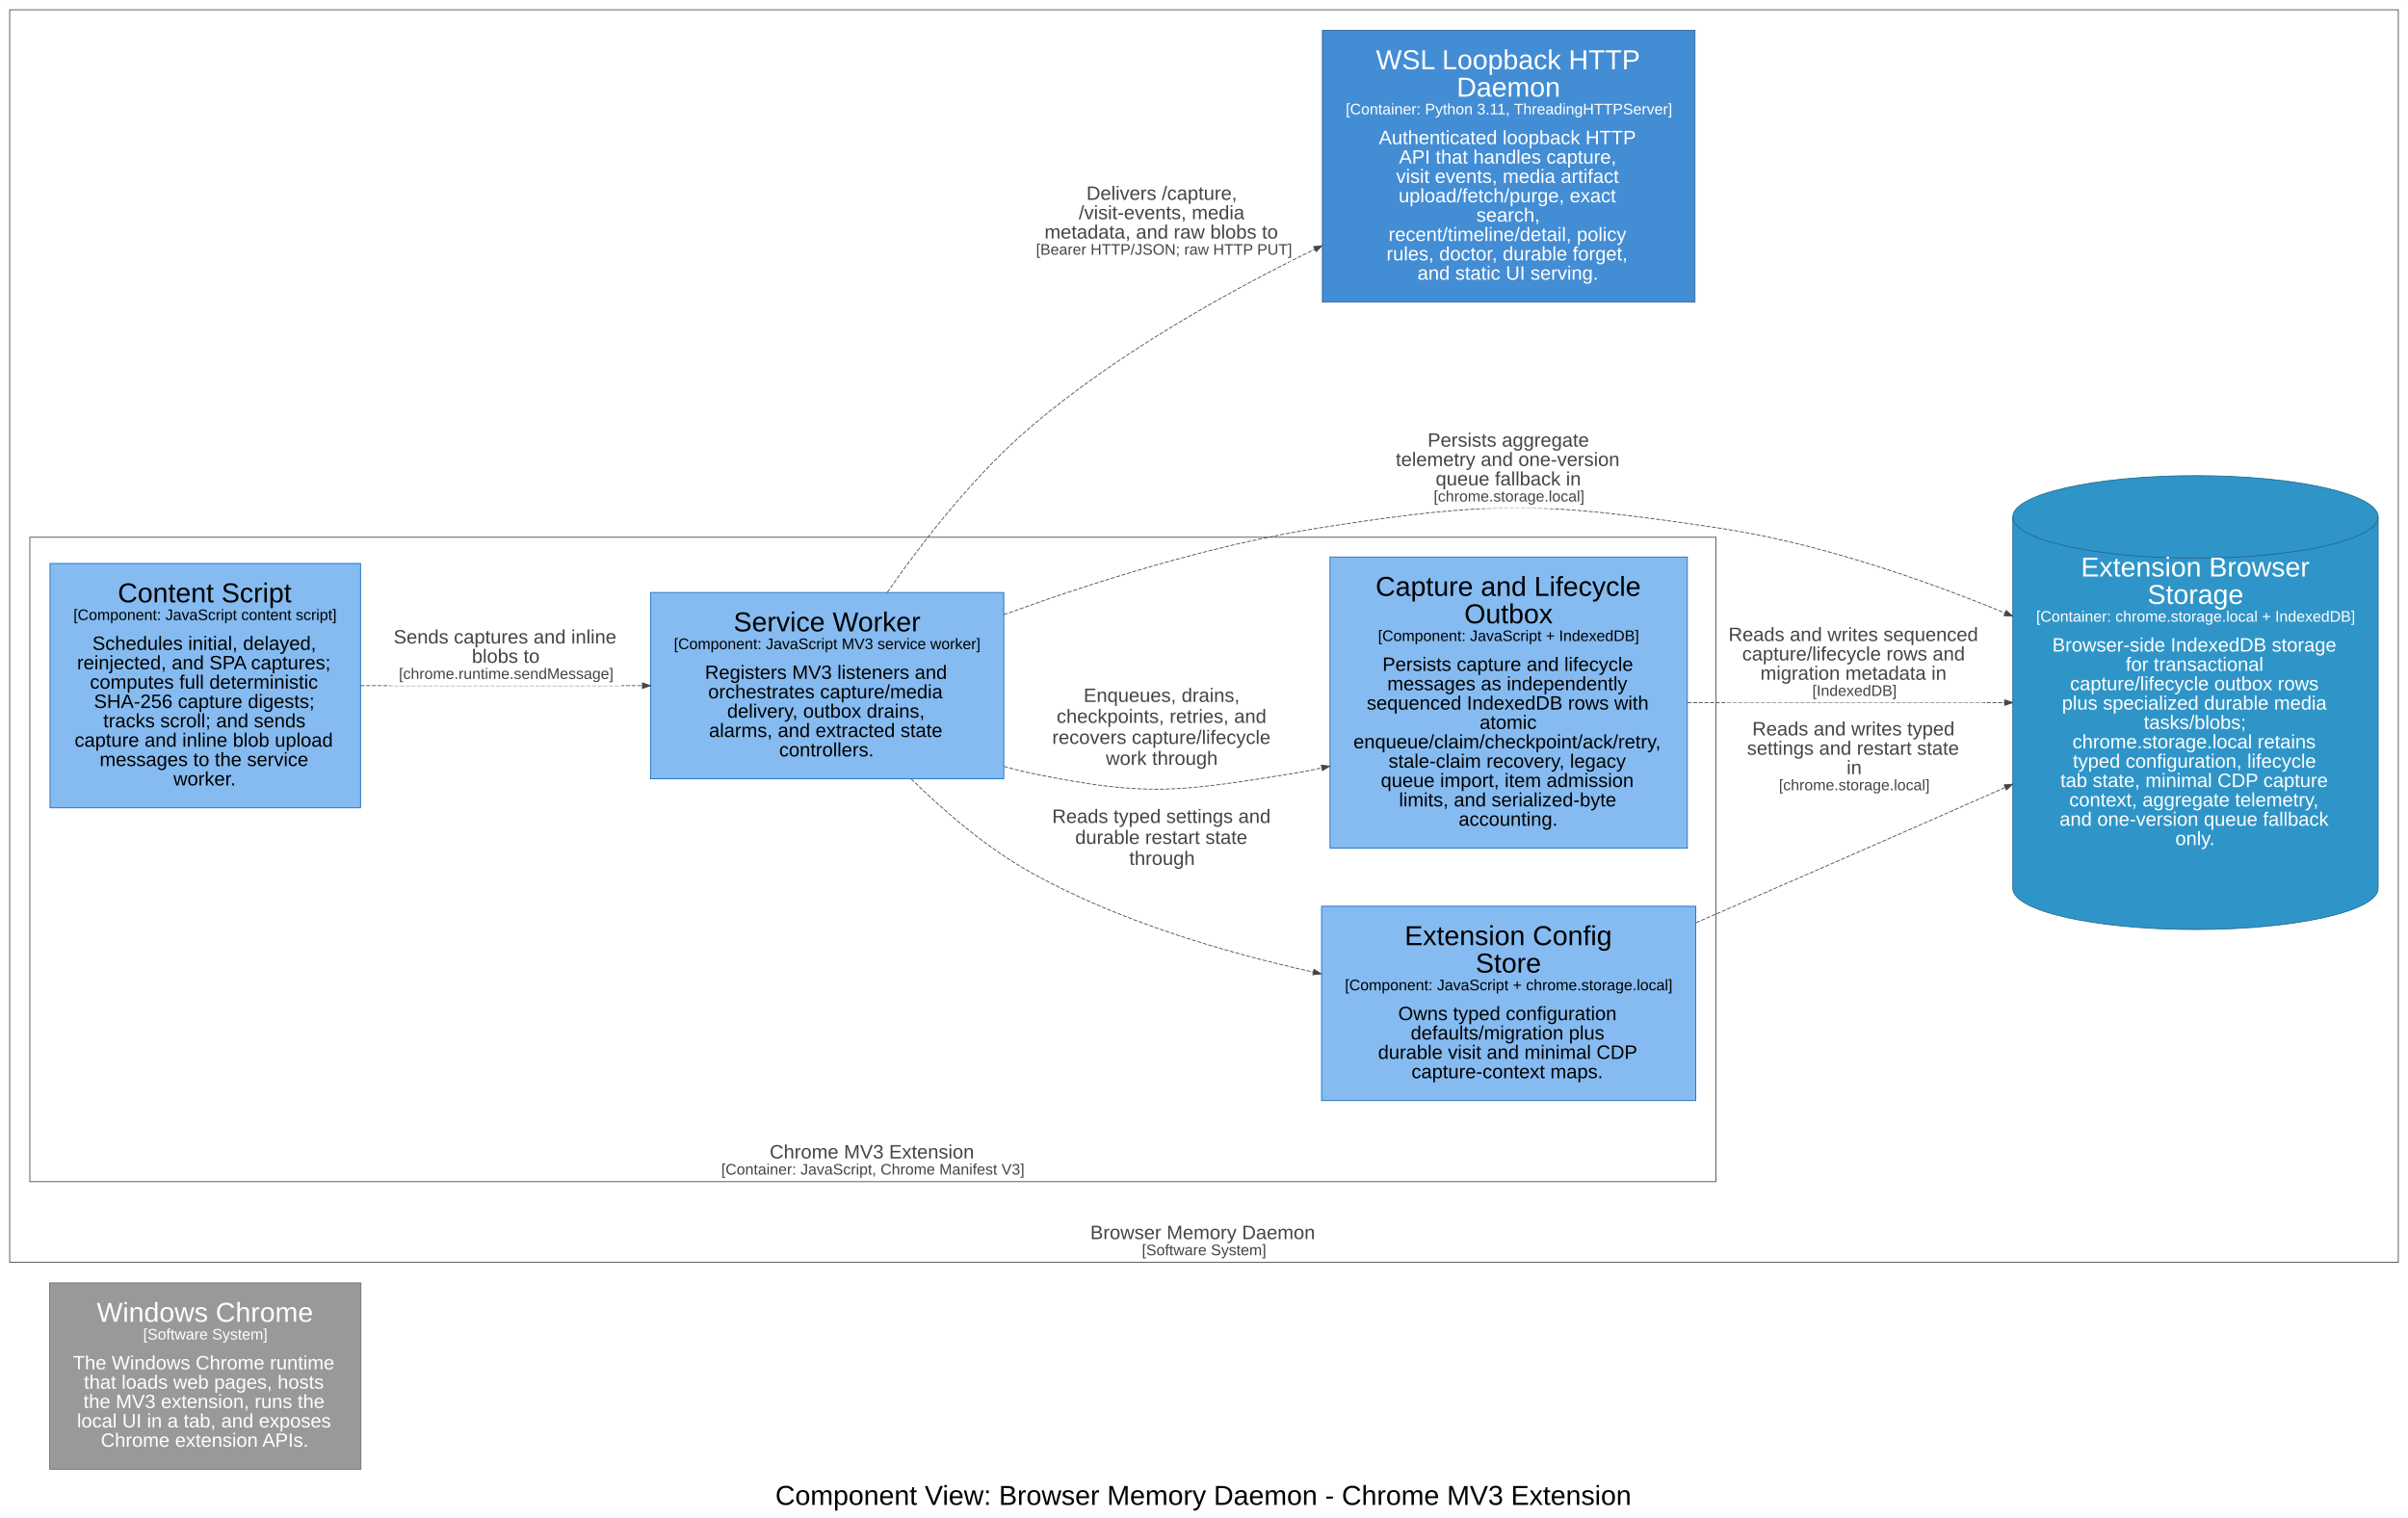
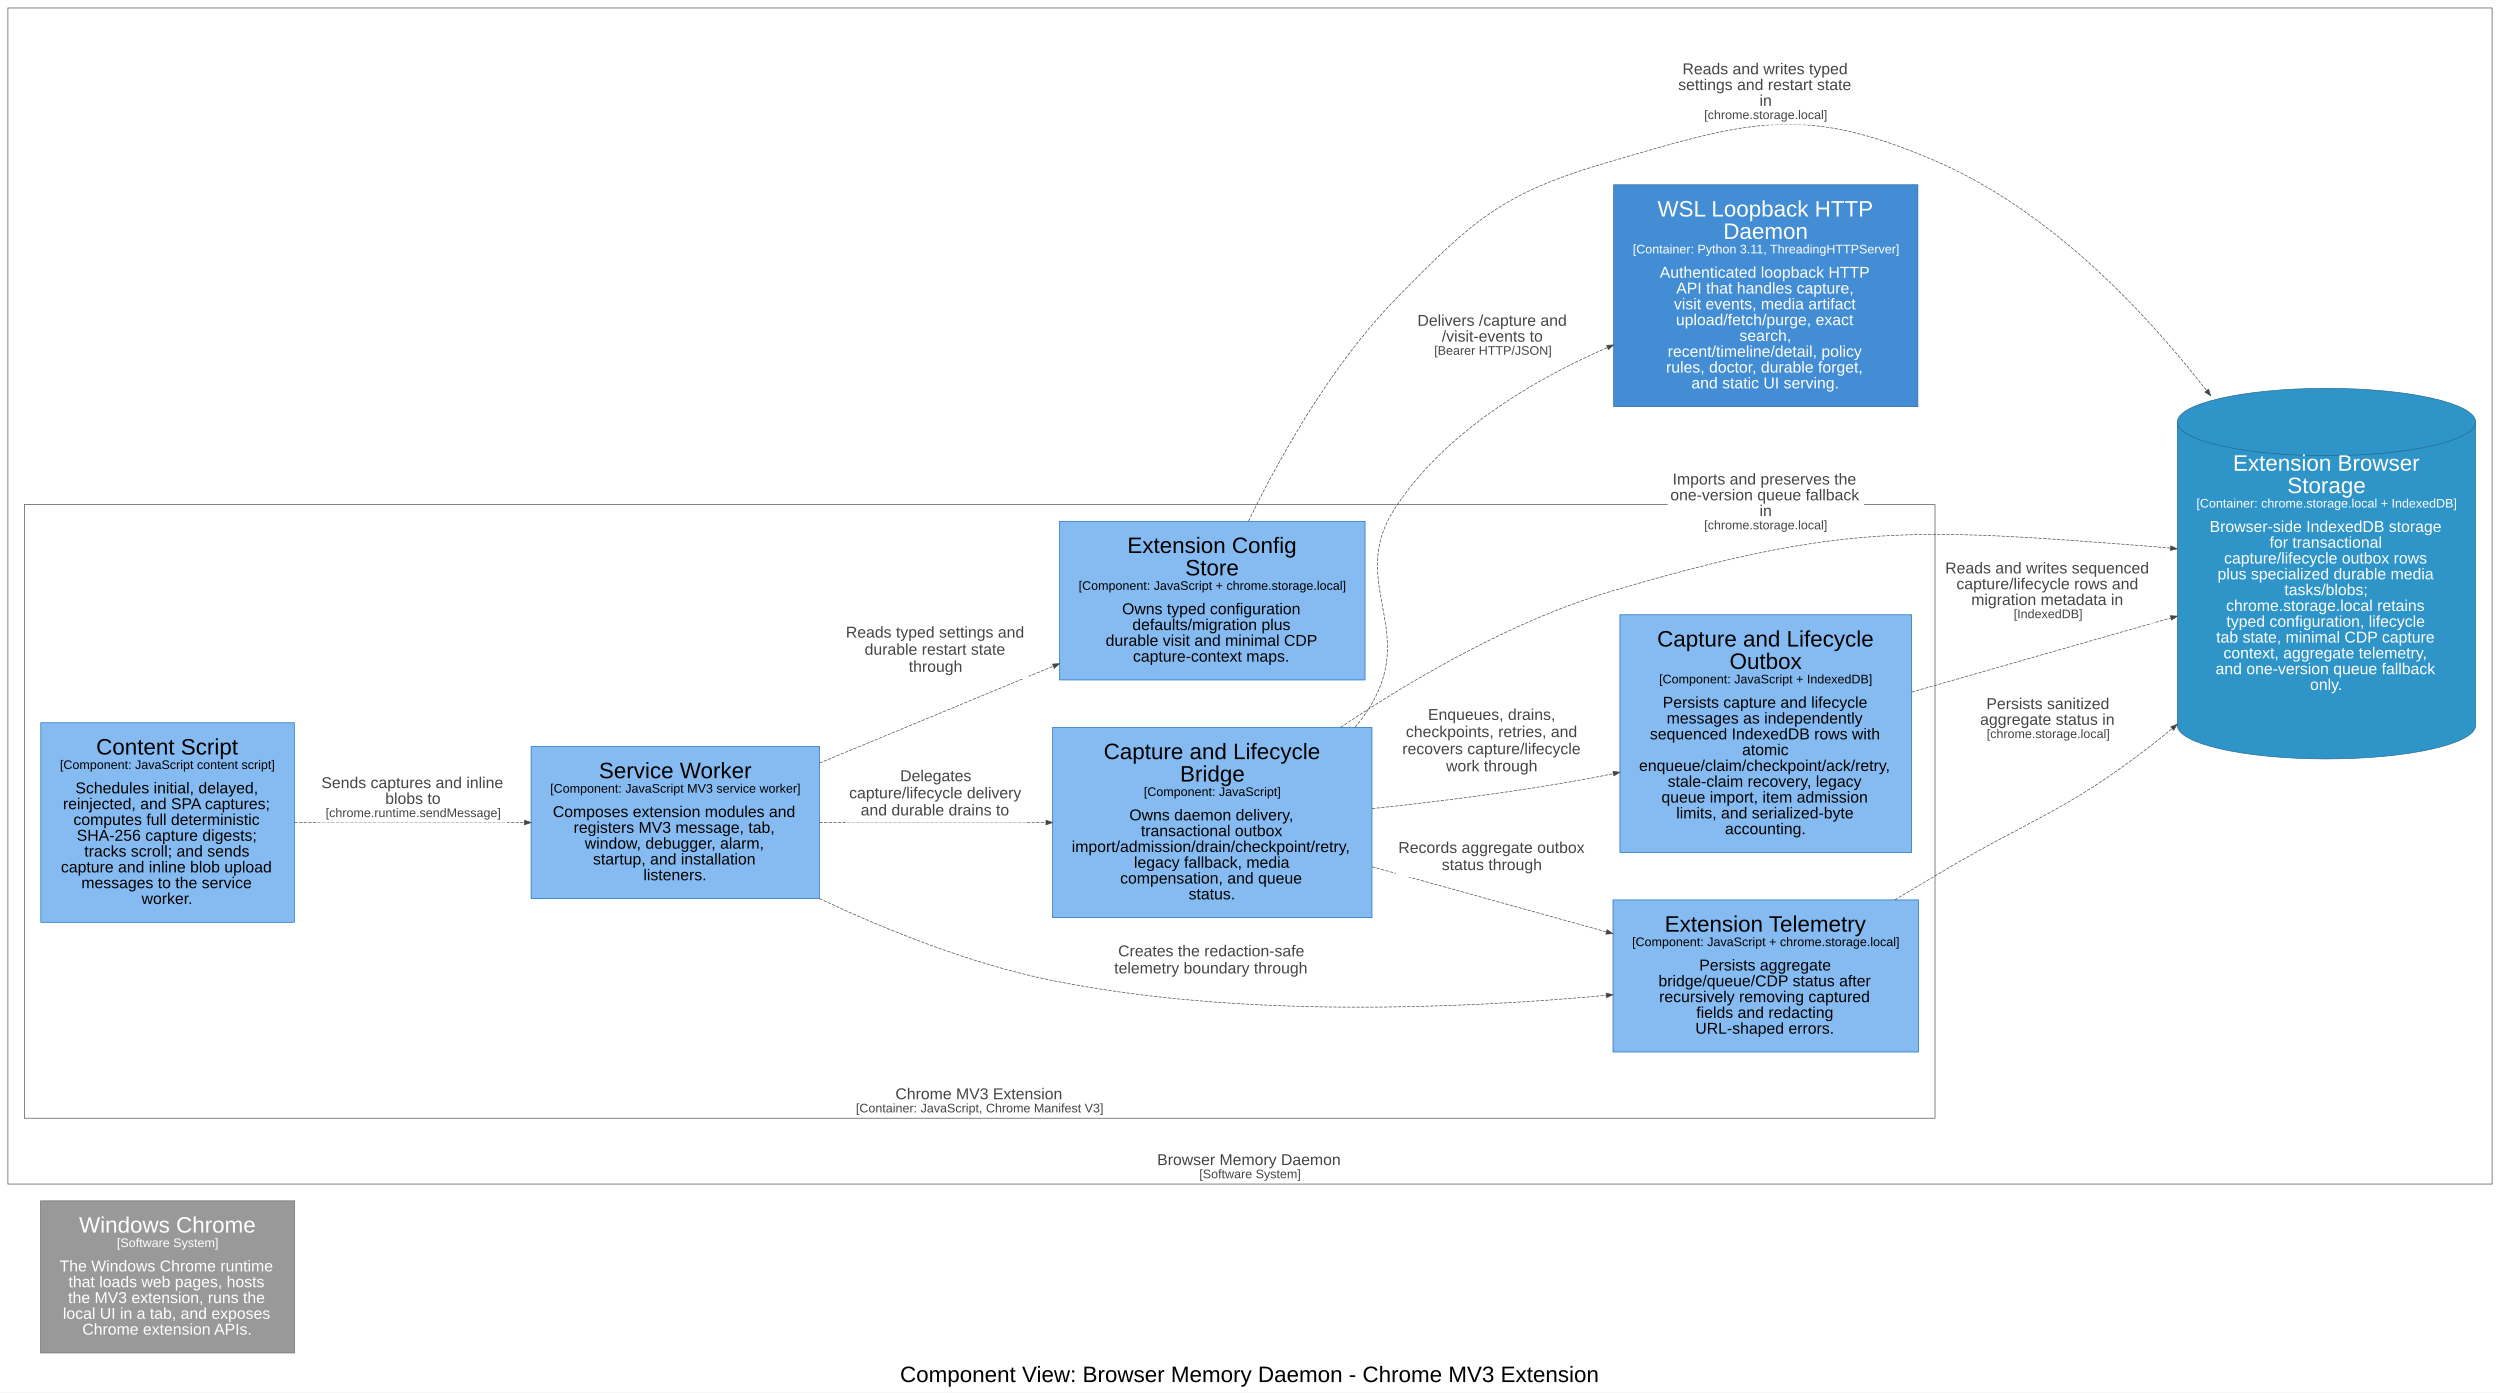
- <svg xmlns="http://www.w3.org/2000/svg" width="2986pt" height="1882pt" viewBox="0.00 0.00 2985.50 1881.50">
-   <g id="graph0" class="graph" transform="scale(1 1) rotate(0) translate(4 1877.5)">
-     <polygon fill="white" stroke="transparent" points="-4,4 -4,-1877.5 2981.5,-1877.5 2981.5,4 -4,4" />
-     <text text-anchor="start" x="957.25" y="-11.8" font-family="Arial" font-size="34.00">Component View: Browser Memory Daemon - Chrome MV3 Extension</text>
+ <svg xmlns="http://www.w3.org/2000/svg" width="3797pt" height="2115pt" viewBox="0.00 0.00 3796.50 2114.50">
+   <g id="graph0" class="graph" transform="scale(1 1) rotate(0) translate(4 2110.5)">
+     <polygon fill="white" stroke="transparent" points="-4,4 -4,-2110.5 3792.5,-2110.5 3792.5,4 -4,4" />
+     <text text-anchor="start" x="1362.75" y="-11.8" font-family="Arial" font-size="34.00">Component View: Browser Memory Daemon - Chrome MV3 Extension</text>
    <g id="clust1" class="cluster">
-       <polygon fill="none" stroke="#444444" points="8,-312.5 8,-1865.5 2969.5,-1865.5 2969.5,-312.5 8,-312.5" />
-       <text text-anchor="start" x="1347.75" y="-341.3" font-family="Arial" font-size="24.00" fill="#444444">Browser Memory Daemon</text>
-       <text text-anchor="start" x="1411.75" y="-321.3" font-family="Arial" font-size="19.00" fill="#444444">[Software System]</text>
+       <polygon fill="none" stroke="#444444" points="8,-312.5 8,-2098.5 3780.5,-2098.5 3780.5,-312.5 8,-312.5" />
+       <text text-anchor="start" x="1753.25" y="-341.3" font-family="Arial" font-size="24.00" fill="#444444">Browser Memory Daemon</text>
+       <text text-anchor="start" x="1817.25" y="-321.3" font-family="Arial" font-size="19.00" fill="#444444">[Software System]</text>
    </g>
    <g id="clust2" class="cluster">
-       <polygon fill="none" stroke="#444444" points="33,-412.5 33,-1211.5 2123.5,-1211.5 2123.5,-412.5 33,-412.5" />
-       <text text-anchor="start" x="950.25" y="-441.3" font-family="Arial" font-size="24.00" fill="#444444">Chrome MV3 Extension</text>
-       <text text-anchor="start" x="890.25" y="-421.3" font-family="Arial" font-size="19.00" fill="#444444">[Container: JavaScript, Chrome Manifest V3]</text>
+       <polygon fill="none" stroke="#444444" points="33,-412.5 33,-1344.5 2934.5,-1344.5 2934.5,-412.5 33,-412.5" />
+       <text text-anchor="start" x="1355.75" y="-441.3" font-family="Arial" font-size="24.00" fill="#444444">Chrome MV3 Extension</text>
+       <text text-anchor="start" x="1295.75" y="-421.3" font-family="Arial" font-size="19.00" fill="#444444">[Container: JavaScript, Chrome Manifest V3]</text>
    </g>
    <g id="2" class="node">
      <polygon fill="#999999" stroke="#6b6b6b" points="443.5,-287 57.5,-287 57.5,-56 443.5,-56 443.5,-287" />
      <text text-anchor="start" x="116" y="-238.8" font-family="Arial" font-size="34.00" fill="#ffffff">Windows Chrome</text>
      <text text-anchor="start" x="173.5" y="-216.8" font-family="Arial" font-size="19.00" fill="#ffffff">[Software System]</text>
      <text text-anchor="start" x="86.5" y="-179.8" font-family="Arial" font-size="24.00" fill="#ffffff">The Windows Chrome runtime</text>
      <text text-anchor="start" x="100" y="-155.8" font-family="Arial" font-size="24.00" fill="#ffffff">that loads web pages, hosts</text>
      <text text-anchor="start" x="99.5" y="-131.8" font-family="Arial" font-size="24.00" fill="#ffffff">the MV3 extension, runs the</text>
      <text text-anchor="start" x="91.5" y="-107.8" font-family="Arial" font-size="24.00" fill="#ffffff">local UI in a tab, and exposes</text>
      <text text-anchor="start" x="121" y="-83.8" font-family="Arial" font-size="24.00" fill="#ffffff">Chrome extension APIs.</text>
    </g>
    <g id="10" class="node">
-       <polygon fill="#85bbf0" stroke="#1168bd" points="2098.5,-754 1634.5,-754 1634.5,-513 2098.5,-513 2098.5,-754" />
-       <text text-anchor="start" x="1737.5" y="-705.8" font-family="Arial" font-size="34.00" fill="#000000">Extension Config</text>
-       <text text-anchor="start" x="1825.5" y="-671.8" font-family="Arial" font-size="34.00" fill="#000000">Store</text>
-       <text text-anchor="start" x="1663.5" y="-649.8" font-family="Arial" font-size="19.00" fill="#000000">[Component: JavaScript + chrome.storage.local]</text>
-       <text text-anchor="start" x="1729.5" y="-612.8" font-family="Arial" font-size="24.00" fill="#000000">Owns typed configuration</text>
-       <text text-anchor="start" x="1745" y="-588.8" font-family="Arial" font-size="24.00" fill="#000000">defaults/migration plus</text>
-       <text text-anchor="start" x="1704.5" y="-564.8" font-family="Arial" font-size="24.00" fill="#000000">durable visit and minimal CDP</text>
-       <text text-anchor="start" x="1746" y="-540.8" font-family="Arial" font-size="24.00" fill="#000000">capture-context maps.</text>
-     </g>
-     <g id="18" class="node">
-       <path fill="#2f95c8" stroke="#20688c" d="M2944.5,-1236.72C2944.5,-1264.94 2842.98,-1287.88 2718,-1287.88 2593.02,-1287.88 2491.5,-1264.94 2491.5,-1236.72 2491.5,-1236.72 2491.5,-776.28 2491.5,-776.28 2491.5,-748.06 2593.02,-725.12 2718,-725.12 2842.98,-725.12 2944.5,-748.06 2944.5,-776.28 2944.5,-776.28 2944.5,-1236.72 2944.5,-1236.72" />
-       <path fill="none" stroke="#20688c" d="M2944.5,-1236.72C2944.5,-1208.49 2842.98,-1185.56 2718,-1185.56 2593.02,-1185.56 2491.5,-1208.49 2491.5,-1236.72" />
-       <text text-anchor="start" x="2576" y="-1162.8" font-family="Arial" font-size="34.00" fill="#ffffff">Extension Browser</text>
-       <text text-anchor="start" x="2658.5" y="-1128.8" font-family="Arial" font-size="34.00" fill="#ffffff">Storage</text>
-       <text text-anchor="start" x="2520.5" y="-1106.8" font-family="Arial" font-size="19.00" fill="#ffffff">[Container: chrome.storage.local + IndexedDB]</text>
-       <text text-anchor="start" x="2540.5" y="-1069.8" font-family="Arial" font-size="24.00" fill="#ffffff">Browser-side IndexedDB storage</text>
-       <text text-anchor="start" x="2631.5" y="-1045.8" font-family="Arial" font-size="24.00" fill="#ffffff">for transactional</text>
-       <text text-anchor="start" x="2562.5" y="-1021.8" font-family="Arial" font-size="24.00" fill="#ffffff">capture/lifecycle outbox rows</text>
-       <text text-anchor="start" x="2552.5" y="-997.8" font-family="Arial" font-size="24.00" fill="#ffffff">plus specialized durable media</text>
-       <text text-anchor="start" x="2654" y="-973.8" font-family="Arial" font-size="24.00" fill="#ffffff">tasks/blobs;</text>
-       <text text-anchor="start" x="2565.5" y="-949.8" font-family="Arial" font-size="24.00" fill="#ffffff">chrome.storage.local retains</text>
-       <text text-anchor="start" x="2566" y="-925.8" font-family="Arial" font-size="24.00" fill="#ffffff">typed configuration, lifecycle</text>
-       <text text-anchor="start" x="2550.5" y="-901.8" font-family="Arial" font-size="24.00" fill="#ffffff">tab state, minimal CDP capture</text>
-       <text text-anchor="start" x="2561.5" y="-877.8" font-family="Arial" font-size="24.00" fill="#ffffff">context, aggregate telemetry,</text>
-       <text text-anchor="start" x="2549.5" y="-853.8" font-family="Arial" font-size="24.00" fill="#ffffff">and one-version queue fallback</text>
-       <text text-anchor="start" x="2693" y="-829.8" font-family="Arial" font-size="24.00" fill="#ffffff">only.</text>
+       <polygon fill="#85bbf0" stroke="#1168bd" points="2069,-1319 1605,-1319 1605,-1078 2069,-1078 2069,-1319" />
+       <text text-anchor="start" x="1708" y="-1270.8" font-family="Arial" font-size="34.00" fill="#000000">Extension Config</text>
+       <text text-anchor="start" x="1796" y="-1236.8" font-family="Arial" font-size="34.00" fill="#000000">Store</text>
+       <text text-anchor="start" x="1634" y="-1214.8" font-family="Arial" font-size="19.00" fill="#000000">[Component: JavaScript + chrome.storage.local]</text>
+       <text text-anchor="start" x="1700" y="-1177.8" font-family="Arial" font-size="24.00" fill="#000000">Owns typed configuration</text>
+       <text text-anchor="start" x="1715.5" y="-1153.8" font-family="Arial" font-size="24.00" fill="#000000">defaults/migration plus</text>
+       <text text-anchor="start" x="1675" y="-1129.8" font-family="Arial" font-size="24.00" fill="#000000">durable visit and minimal CDP</text>
+       <text text-anchor="start" x="1716.5" y="-1105.8" font-family="Arial" font-size="24.00" fill="#000000">capture-context maps.</text>
+     </g>
+     <g id="21" class="node">
+       <path fill="#2f95c8" stroke="#20688c" d="M3755.5,-1469.72C3755.5,-1497.94 3653.98,-1520.88 3529,-1520.88 3404.02,-1520.88 3302.5,-1497.94 3302.5,-1469.72 3302.5,-1469.72 3302.5,-1009.28 3302.5,-1009.28 3302.5,-981.06 3404.02,-958.12 3529,-958.12 3653.98,-958.12 3755.5,-981.06 3755.5,-1009.28 3755.5,-1009.28 3755.5,-1469.72 3755.5,-1469.72" />
+       <path fill="none" stroke="#20688c" d="M3755.5,-1469.72C3755.5,-1441.49 3653.98,-1418.56 3529,-1418.56 3404.02,-1418.56 3302.5,-1441.49 3302.5,-1469.72" />
+       <text text-anchor="start" x="3387" y="-1395.8" font-family="Arial" font-size="34.00" fill="#ffffff">Extension Browser</text>
+       <text text-anchor="start" x="3469.5" y="-1361.8" font-family="Arial" font-size="34.00" fill="#ffffff">Storage</text>
+       <text text-anchor="start" x="3331.5" y="-1339.8" font-family="Arial" font-size="19.00" fill="#ffffff">[Container: chrome.storage.local + IndexedDB]</text>
+       <text text-anchor="start" x="3351.5" y="-1302.8" font-family="Arial" font-size="24.00" fill="#ffffff">Browser-side IndexedDB storage</text>
+       <text text-anchor="start" x="3442.5" y="-1278.8" font-family="Arial" font-size="24.00" fill="#ffffff">for transactional</text>
+       <text text-anchor="start" x="3373.5" y="-1254.8" font-family="Arial" font-size="24.00" fill="#ffffff">capture/lifecycle outbox rows</text>
+       <text text-anchor="start" x="3363.5" y="-1230.8" font-family="Arial" font-size="24.00" fill="#ffffff">plus specialized durable media</text>
+       <text text-anchor="start" x="3465" y="-1206.8" font-family="Arial" font-size="24.00" fill="#ffffff">tasks/blobs;</text>
+       <text text-anchor="start" x="3376.5" y="-1182.8" font-family="Arial" font-size="24.00" fill="#ffffff">chrome.storage.local retains</text>
+       <text text-anchor="start" x="3377" y="-1158.8" font-family="Arial" font-size="24.00" fill="#ffffff">typed configuration, lifecycle</text>
+       <text text-anchor="start" x="3361.5" y="-1134.8" font-family="Arial" font-size="24.00" fill="#ffffff">tab state, minimal CDP capture</text>
+       <text text-anchor="start" x="3372.5" y="-1110.8" font-family="Arial" font-size="24.00" fill="#ffffff">context, aggregate telemetry,</text>
+       <text text-anchor="start" x="3360.5" y="-1086.8" font-family="Arial" font-size="24.00" fill="#ffffff">and one-version queue fallback</text>
+       <text text-anchor="start" x="3504" y="-1062.8" font-family="Arial" font-size="24.00" fill="#ffffff">only.</text>
+     </g>
+     <g id="87" class="edge">
+       <path fill="none" stroke="#444444" stroke-dasharray="5,2" d="M1891.9,-1319.26C1940.25,-1418.1 2018.47,-1557.31 2115.5,-1656.5 2237.07,-1780.77 2278.59,-1817.89 2445.5,-1866.5 2654.17,-1927.26 2734.87,-1952.42 2934.5,-1866.5 3101.55,-1794.6 3243.57,-1650.01 3346.77,-1517.78" />
+       <polygon fill="#444444" stroke="#444444" points="3349.83,-1519.54 3353.2,-1509.49 3344.3,-1515.25 3349.83,-1519.54" />
+       <polygon fill="white" stroke="transparent" points="2540.5,-1921.5 2540.5,-2020.5 2814.5,-2020.5 2814.5,-1921.5 2540.5,-1921.5" />
+       <text text-anchor="start" x="2551" y="-1997.8" font-family="Arial" font-size="24.00" fill="#444444">Reads and writes typed</text>
+       <text text-anchor="start" x="2544.5" y="-1973.8" font-family="Arial" font-size="24.00" fill="#444444">settings and restart state</text>
+       <text text-anchor="start" x="2668" y="-1949.8" font-family="Arial" font-size="24.00" fill="#444444">in</text>
+       <text text-anchor="start" x="2584" y="-1929.8" font-family="Arial" font-size="19.00" fill="#444444">[chrome.storage.local]</text>
+     </g>
+     <g id="13" class="node">
+       <polygon fill="#85bbf0" stroke="#1168bd" points="2079.5,-1006 1594.5,-1006 1594.5,-717 2079.5,-717 2079.5,-1006" />
+       <text text-anchor="start" x="1672" y="-957.8" font-family="Arial" font-size="34.00" fill="#000000">Capture and Lifecycle</text>
+       <text text-anchor="start" x="1788" y="-923.8" font-family="Arial" font-size="34.00" fill="#000000">Bridge</text>
+       <text text-anchor="start" x="1733" y="-901.8" font-family="Arial" font-size="19.00" fill="#000000">[Component: JavaScript]</text>
+       <text text-anchor="start" x="1711" y="-864.8" font-family="Arial" font-size="24.00" fill="#000000">Owns daemon delivery,</text>
+       <text text-anchor="start" x="1728.5" y="-840.8" font-family="Arial" font-size="24.00" fill="#000000">transactional outbox</text>
+       <text text-anchor="start" x="1623.5" y="-816.8" font-family="Arial" font-size="24.00" fill="#000000">import/admission/drain/checkpoint/retry,</text>
+       <text text-anchor="start" x="1718" y="-792.8" font-family="Arial" font-size="24.00" fill="#000000">legacy fallback, media</text>
+       <text text-anchor="start" x="1697" y="-768.8" font-family="Arial" font-size="24.00" fill="#000000">compensation, and queue</text>
+       <text text-anchor="start" x="1801" y="-744.8" font-family="Arial" font-size="24.00" fill="#000000">status.</text>
+     </g>
+     <g id="15" class="node">
+       <polygon fill="#85bbf0" stroke="#1168bd" points="2909.5,-744 2445.5,-744 2445.5,-513 2909.5,-513 2909.5,-744" />
+       <text text-anchor="start" x="2524" y="-695.8" font-family="Arial" font-size="34.00" fill="#000000">Extension Telemetry</text>
+       <text text-anchor="start" x="2474.5" y="-673.8" font-family="Arial" font-size="19.00" fill="#000000">[Component: JavaScript + chrome.storage.local]</text>
+       <text text-anchor="start" x="2576.5" y="-636.8" font-family="Arial" font-size="24.00" fill="#000000">Persists aggregate</text>
+       <text text-anchor="start" x="2514.5" y="-612.8" font-family="Arial" font-size="24.00" fill="#000000">bridge/queue/CDP status after</text>
+       <text text-anchor="start" x="2515.5" y="-588.8" font-family="Arial" font-size="24.00" fill="#000000">recursively removing captured</text>
+       <text text-anchor="start" x="2572" y="-564.8" font-family="Arial" font-size="24.00" fill="#000000">fields and redacting</text>
+       <text text-anchor="start" x="2570.5" y="-540.8" font-family="Arial" font-size="24.00" fill="#000000">URL-shaped errors.</text>
+     </g>
+     <g id="97" class="edge">
+       <path fill="none" stroke="#444444" stroke-dasharray="5,2" d="M2079.69,-794.34C2191.45,-763.29 2323.85,-726.49 2435.53,-695.46" />
+       <polygon fill="#444444" stroke="#444444" points="2436.54,-698.81 2445.24,-692.76 2434.67,-692.07 2436.54,-698.81" />
+       <polygon fill="white" stroke="transparent" points="2115.5,-778.5 2115.5,-838.5 2409.5,-838.5 2409.5,-778.5 2115.5,-778.5" />
+       <text text-anchor="start" x="2119.5" y="-815.3" font-family="Arial" font-size="24.00" fill="#444444">Records aggregate outbox</text>
+       <text text-anchor="start" x="2185.5" y="-789.3" font-family="Arial" font-size="24.00" fill="#444444">status through</text>
+     </g>
+     <g id="16" class="node">
+       <polygon fill="#85bbf0" stroke="#1168bd" points="2899,-1177 2456,-1177 2456,-816 2899,-816 2899,-1177" />
+       <text text-anchor="start" x="2512.5" y="-1128.8" font-family="Arial" font-size="34.00" fill="#000000">Capture and Lifecycle</text>
+       <text text-anchor="start" x="2622.5" y="-1094.8" font-family="Arial" font-size="34.00" fill="#000000">Outbox</text>
+       <text text-anchor="start" x="2515.5" y="-1072.8" font-family="Arial" font-size="19.00" fill="#000000">[Component: JavaScript + IndexedDB]</text>
+       <text text-anchor="start" x="2521" y="-1035.8" font-family="Arial" font-size="24.00" fill="#000000">Persists capture and lifecycle</text>
+       <text text-anchor="start" x="2527" y="-1011.8" font-family="Arial" font-size="24.00" fill="#000000">messages as independently</text>
+       <text text-anchor="start" x="2501.5" y="-987.8" font-family="Arial" font-size="24.00" fill="#000000">sequenced IndexedDB rows with</text>
+       <text text-anchor="start" x="2641.5" y="-963.8" font-family="Arial" font-size="24.00" fill="#000000">atomic</text>
+       <text text-anchor="start" x="2485" y="-939.8" font-family="Arial" font-size="24.00" fill="#000000">enqueue/claim/checkpoint/ack/retry,</text>
+       <text text-anchor="start" x="2528.5" y="-915.8" font-family="Arial" font-size="24.00" fill="#000000">stale-claim recovery, legacy</text>
+       <text text-anchor="start" x="2519" y="-891.8" font-family="Arial" font-size="24.00" fill="#000000">queue import, item admission</text>
+       <text text-anchor="start" x="2541.5" y="-867.8" font-family="Arial" font-size="24.00" fill="#000000">limits, and serialized-byte</text>
+       <text text-anchor="start" x="2615.5" y="-843.8" font-family="Arial" font-size="24.00" fill="#000000">accounting.</text>
+     </g>
+     <g id="93" class="edge">
+       <path fill="none" stroke="#444444" stroke-dasharray="5,2" d="M2079.59,-882.65C2181.83,-893.45 2301.94,-908.59 2409.5,-928.5 2421.47,-930.72 2433.7,-933.16 2446.01,-935.77" />
+       <polygon fill="#444444" stroke="#444444" points="2445.39,-939.22 2455.91,-937.9 2446.87,-932.38 2445.39,-939.22" />
+       <polygon fill="white" stroke="transparent" points="2121.5,-928.5 2121.5,-1040.5 2403.5,-1040.5 2403.5,-928.5 2121.5,-928.5" />
+       <text text-anchor="start" x="2164.5" y="-1017.3" font-family="Arial" font-size="24.00" fill="#444444">Enqueues, drains,</text>
+       <text text-anchor="start" x="2131" y="-991.3" font-family="Arial" font-size="24.00" fill="#444444">checkpoints, retries, and</text>
+       <text text-anchor="start" x="2125.5" y="-965.3" font-family="Arial" font-size="24.00" fill="#444444">recovers capture/lifecycle</text>
+       <text text-anchor="start" x="2192" y="-939.3" font-family="Arial" font-size="24.00" fill="#444444">work through</text>
+     </g>
+     <g id="94" class="edge">
+       <path fill="none" stroke="#444444" stroke-dasharray="5,2" d="M2031.84,-1006.05C2146.02,-1082.66 2296.84,-1169.76 2445.5,-1213.5 2796.71,-1316.84 2901.5,-1308.94 3266.5,-1280.5 3274.9,-1279.85 3283.43,-1279.07 3292.04,-1278.21" />
+       <polygon fill="#444444" stroke="#444444" points="3292.6,-1281.67 3302.18,-1277.15 3291.87,-1274.71 3292.6,-1281.67" />
+       <polygon fill="white" stroke="transparent" points="2528.5,-1298.5 2528.5,-1397.5 2826.5,-1397.5 2826.5,-1298.5 2528.5,-1298.5" />
+       <text text-anchor="start" x="2536" y="-1374.8" font-family="Arial" font-size="24.00" fill="#444444">Imports and preserves the</text>
+       <text text-anchor="start" x="2532.5" y="-1350.8" font-family="Arial" font-size="24.00" fill="#444444">one-version queue fallback</text>
+       <text text-anchor="start" x="2668" y="-1326.8" font-family="Arial" font-size="24.00" fill="#444444">in</text>
+       <text text-anchor="start" x="2584" y="-1306.8" font-family="Arial" font-size="19.00" fill="#444444">[chrome.storage.local]</text>
+     </g>
+     <g id="22" class="node">
+       <polygon fill="#438dd5" stroke="#2e6295" points="2908.5,-1830 2446.5,-1830 2446.5,-1493 2908.5,-1493 2908.5,-1830" />
+       <text text-anchor="start" x="2513" y="-1781.8" font-family="Arial" font-size="34.00" fill="#ffffff">WSL Loopback HTTP</text>
+       <text text-anchor="start" x="2613" y="-1747.8" font-family="Arial" font-size="34.00" fill="#ffffff">Daemon</text>
+       <text text-anchor="start" x="2475.5" y="-1725.8" font-family="Arial" font-size="19.00" fill="#ffffff">[Container: Python 3.11, ThreadingHTTPServer]</text>
+       <text text-anchor="start" x="2516.5" y="-1688.8" font-family="Arial" font-size="24.00" fill="#ffffff">Authenticated loopback HTTP</text>
+       <text text-anchor="start" x="2541.5" y="-1664.8" font-family="Arial" font-size="24.00" fill="#ffffff">API that handles capture,</text>
+       <text text-anchor="start" x="2538" y="-1640.8" font-family="Arial" font-size="24.00" fill="#ffffff">visit events, media artifact</text>
+       <text text-anchor="start" x="2541" y="-1616.8" font-family="Arial" font-size="24.00" fill="#ffffff">upload/fetch/purge, exact</text>
+       <text text-anchor="start" x="2637.5" y="-1592.8" font-family="Arial" font-size="24.00" fill="#ffffff">search,</text>
+       <text text-anchor="start" x="2528.5" y="-1568.8" font-family="Arial" font-size="24.00" fill="#ffffff">recent/timeline/detail, policy</text>
+       <text text-anchor="start" x="2526" y="-1544.8" font-family="Arial" font-size="24.00" fill="#ffffff">rules, doctor, durable forget,</text>
+       <text text-anchor="start" x="2564.5" y="-1520.8" font-family="Arial" font-size="24.00" fill="#ffffff">and static UI serving.</text>
+     </g>
+     <g id="96" class="edge">
+       <path fill="none" stroke="#444444" stroke-dasharray="5,2" d="M2054,-1006.25C2063.54,-1017.71 2072.16,-1029.8 2079.5,-1042.5 2146.24,-1158.01 2041.76,-1229.32 2115.5,-1340.5 2190.84,-1454.08 2320.97,-1532.14 2436.95,-1582.82" />
+       <polygon fill="#444444" stroke="#444444" points="2435.77,-1586.13 2446.34,-1586.88 2438.54,-1579.7 2435.77,-1586.13" />
+       <polygon fill="white" stroke="transparent" points="2144,-1563.5 2144,-1638.5 2381,-1638.5 2381,-1563.5 2144,-1563.5" />
+       <text text-anchor="start" x="2148.5" y="-1615.8" font-family="Arial" font-size="24.00" fill="#444444">Delivers /capture and</text>
+       <text text-anchor="start" x="2185.5" y="-1591.8" font-family="Arial" font-size="24.00" fill="#444444">/visit-events to</text>
+       <text text-anchor="start" x="2174" y="-1571.8" font-family="Arial" font-size="19.00" fill="#444444">[Bearer HTTP/JSON]</text>
+     </g>
+     <g id="104" class="edge">
+       <path fill="none" stroke="#444444" stroke-dasharray="5,2" d="M2873.59,-744.1C2894.17,-756.36 2914.77,-768.67 2934.5,-780.5 3082.44,-869.2 3130.4,-875.53 3266.5,-981.5 3275.84,-988.77 3285.19,-996.34 3294.52,-1004.13" />
+       <polygon fill="#444444" stroke="#444444" points="3292.44,-1006.96 3302.35,-1010.73 3296.95,-1001.61 3292.44,-1006.96" />
+       <polygon fill="white" stroke="transparent" points="2998.5,-981.5 2998.5,-1056.5 3213.5,-1056.5 3213.5,-981.5 2998.5,-981.5" />
+       <text text-anchor="start" x="3012.5" y="-1033.8" font-family="Arial" font-size="24.00" fill="#444444">Persists sanitized</text>
+       <text text-anchor="start" x="3003" y="-1009.8" font-family="Arial" font-size="24.00" fill="#444444">aggregate status in</text>
+       <text text-anchor="start" x="3013" y="-989.8" font-family="Arial" font-size="19.00" fill="#444444">[chrome.storage.local]</text>
+     </g>
+     <g id="98" class="edge">
+       <path fill="none" stroke="#444444" stroke-dasharray="5,2" d="M2899.2,-1059.63C3019.94,-1094.17 3169.53,-1136.96 3292.51,-1172.14" />
+       <polygon fill="#444444" stroke="#444444" points="3291.87,-1175.59 3302.44,-1174.98 3293.79,-1168.86 3291.87,-1175.59" />
+       <polygon fill="white" stroke="transparent" points="2945.5,-1163.5 2945.5,-1262.5 3266.5,-1262.5 3266.5,-1163.5 2945.5,-1163.5" />
+       <text text-anchor="start" x="2950" y="-1239.8" font-family="Arial" font-size="24.00" fill="#444444">Reads and writes sequenced</text>
+       <text text-anchor="start" x="2967" y="-1215.8" font-family="Arial" font-size="24.00" fill="#444444">capture/lifecycle rows and</text>
+       <text text-anchor="start" x="2989.5" y="-1191.8" font-family="Arial" font-size="24.00" fill="#444444">migration metadata in</text>
+       <text text-anchor="start" x="3054" y="-1171.8" font-family="Arial" font-size="19.00" fill="#444444">[IndexedDB]</text>
+     </g>
+     <g id="8" class="node">
+       <polygon fill="#85bbf0" stroke="#1168bd" points="443,-1013 58,-1013 58,-710 443,-710 443,-1013" />
+       <text text-anchor="start" x="142" y="-964.8" font-family="Arial" font-size="34.00" fill="#000000">Content Script</text>
+       <text text-anchor="start" x="87" y="-942.8" font-family="Arial" font-size="19.00" fill="#000000">[Component: JavaScript content script]</text>
+       <text text-anchor="start" x="110.5" y="-905.8" font-family="Arial" font-size="24.00" fill="#000000">Schedules initial, delayed,</text>
+       <text text-anchor="start" x="91.5" y="-881.8" font-family="Arial" font-size="24.00" fill="#000000">reinjected, and SPA captures;</text>
+       <text text-anchor="start" x="107.5" y="-857.8" font-family="Arial" font-size="24.00" fill="#000000">computes full deterministic</text>
+       <text text-anchor="start" x="112.5" y="-833.8" font-family="Arial" font-size="24.00" fill="#000000">SHA-256 capture digests;</text>
+       <text text-anchor="start" x="124" y="-809.8" font-family="Arial" font-size="24.00" fill="#000000">tracks scroll; and sends</text>
+       <text text-anchor="start" x="88.5" y="-785.8" font-family="Arial" font-size="24.00" fill="#000000">capture and inline blob upload</text>
+       <text text-anchor="start" x="119.5" y="-761.8" font-family="Arial" font-size="24.00" fill="#000000">messages to the service</text>
+       <text text-anchor="start" x="211" y="-737.8" font-family="Arial" font-size="24.00" fill="#000000">worker.</text>
+     </g>
+     <g id="9" class="node">
+       <polygon fill="#85bbf0" stroke="#1168bd" points="1240.5,-977 802.5,-977 802.5,-746 1240.5,-746 1240.5,-977" />
+       <text text-anchor="start" x="905.5" y="-928.8" font-family="Arial" font-size="34.00" fill="#000000">Service Worker</text>
+       <text text-anchor="start" x="831.5" y="-906.8" font-family="Arial" font-size="19.00" fill="#000000">[Component: JavaScript MV3 service worker]</text>
+       <text text-anchor="start" x="835.5" y="-869.8" font-family="Arial" font-size="24.00" fill="#000000">Composes extension modules and</text>
+       <text text-anchor="start" x="867" y="-845.8" font-family="Arial" font-size="24.00" fill="#000000">registers MV3 message, tab,</text>
+       <text text-anchor="start" x="884" y="-821.8" font-family="Arial" font-size="24.00" fill="#000000">window, debugger, alarm,</text>
+       <text text-anchor="start" x="896.5" y="-797.8" font-family="Arial" font-size="24.00" fill="#000000">startup, and installation</text>
+       <text text-anchor="start" x="973" y="-773.8" font-family="Arial" font-size="24.00" fill="#000000">listeners.</text>
+     </g>
+     <g id="83" class="edge">
+       <path fill="none" stroke="#444444" stroke-dasharray="5,2" d="M443.07,-861.5C548.97,-861.5 681.23,-861.5 792.44,-861.5" />
+       <polygon fill="#444444" stroke="#444444" points="792.45,-865 802.45,-861.5 792.45,-858 792.45,-865" />
+       <polygon fill="white" stroke="transparent" points="479.5,-861.5 479.5,-936.5 766.5,-936.5 766.5,-861.5 479.5,-861.5" />
+       <text text-anchor="start" x="484" y="-913.8" font-family="Arial" font-size="24.00" fill="#444444">Sends captures and inline</text>
+       <text text-anchor="start" x="581" y="-889.8" font-family="Arial" font-size="24.00" fill="#444444">blobs to</text>
+       <text text-anchor="start" x="490.5" y="-869.8" font-family="Arial" font-size="19.00" fill="#444444">[chrome.runtime.sendMessage]</text>
    </g>
    <g id="84" class="edge">
-       <path fill="none" stroke="#444444" stroke-dasharray="5,2" d="M2098.83,-733.57C2207.24,-780.64 2338.11,-837.69 2455.5,-889.5 2464.2,-893.34 2473.05,-897.26 2481.99,-901.22" />
-       <polygon fill="#444444" stroke="#444444" points="2480.78,-904.51 2491.34,-905.36 2483.62,-898.11 2480.78,-904.51" />
-       <polygon fill="white" stroke="transparent" points="2158,-889.5 2158,-988.5 2432,-988.5 2432,-889.5 2158,-889.5" />
-       <text text-anchor="start" x="2168.5" y="-965.8" font-family="Arial" font-size="24.00" fill="#444444">Reads and writes typed</text>
-       <text text-anchor="start" x="2162" y="-941.8" font-family="Arial" font-size="24.00" fill="#444444">settings and restart state</text>
-       <text text-anchor="start" x="2285.5" y="-917.8" font-family="Arial" font-size="24.00" fill="#444444">in</text>
-       <text text-anchor="start" x="2201.5" y="-897.8" font-family="Arial" font-size="19.00" fill="#444444">[chrome.storage.local]</text>
-     </g>
-     <g id="13" class="node">
-       <polygon fill="#85bbf0" stroke="#1168bd" points="2088,-1187 1645,-1187 1645,-826 2088,-826 2088,-1187" />
-       <text text-anchor="start" x="1701.5" y="-1138.8" font-family="Arial" font-size="34.00" fill="#000000">Capture and Lifecycle</text>
-       <text text-anchor="start" x="1811.5" y="-1104.8" font-family="Arial" font-size="34.00" fill="#000000">Outbox</text>
-       <text text-anchor="start" x="1704.5" y="-1082.8" font-family="Arial" font-size="19.00" fill="#000000">[Component: JavaScript + IndexedDB]</text>
-       <text text-anchor="start" x="1710" y="-1045.8" font-family="Arial" font-size="24.00" fill="#000000">Persists capture and lifecycle</text>
-       <text text-anchor="start" x="1716" y="-1021.8" font-family="Arial" font-size="24.00" fill="#000000">messages as independently</text>
-       <text text-anchor="start" x="1690.5" y="-997.8" font-family="Arial" font-size="24.00" fill="#000000">sequenced IndexedDB rows with</text>
-       <text text-anchor="start" x="1830.5" y="-973.8" font-family="Arial" font-size="24.00" fill="#000000">atomic</text>
-       <text text-anchor="start" x="1674" y="-949.8" font-family="Arial" font-size="24.00" fill="#000000">enqueue/claim/checkpoint/ack/retry,</text>
-       <text text-anchor="start" x="1717.5" y="-925.8" font-family="Arial" font-size="24.00" fill="#000000">stale-claim recovery, legacy</text>
-       <text text-anchor="start" x="1708" y="-901.8" font-family="Arial" font-size="24.00" fill="#000000">queue import, item admission</text>
-       <text text-anchor="start" x="1730.5" y="-877.8" font-family="Arial" font-size="24.00" fill="#000000">limits, and serialized-byte</text>
-       <text text-anchor="start" x="1804.5" y="-853.8" font-family="Arial" font-size="24.00" fill="#000000">accounting.</text>
-     </g>
-     <g id="88" class="edge">
-       <path fill="none" stroke="#444444" stroke-dasharray="5,2" d="M2088.2,-1006.5C2208.82,-1006.5 2358.23,-1006.5 2481.14,-1006.5" />
-       <polygon fill="#444444" stroke="#444444" points="2481.44,-1010 2491.44,-1006.5 2481.44,-1003 2481.44,-1010" />
-       <polygon fill="white" stroke="transparent" points="2134.5,-1006.5 2134.5,-1105.5 2455.5,-1105.5 2455.5,-1006.5 2134.5,-1006.5" />
-       <text text-anchor="start" x="2139" y="-1082.8" font-family="Arial" font-size="24.00" fill="#444444">Reads and writes sequenced</text>
-       <text text-anchor="start" x="2156" y="-1058.8" font-family="Arial" font-size="24.00" fill="#444444">capture/lifecycle rows and</text>
-       <text text-anchor="start" x="2178.5" y="-1034.8" font-family="Arial" font-size="24.00" fill="#444444">migration metadata in</text>
-       <text text-anchor="start" x="2243" y="-1014.8" font-family="Arial" font-size="19.00" fill="#444444">[IndexedDB]</text>
-     </g>
-     <g id="8" class="node">
-       <polygon fill="#85bbf0" stroke="#1168bd" points="443,-1179 58,-1179 58,-876 443,-876 443,-1179" />
-       <text text-anchor="start" x="142" y="-1130.8" font-family="Arial" font-size="34.00" fill="#000000">Content Script</text>
-       <text text-anchor="start" x="87" y="-1108.8" font-family="Arial" font-size="19.00" fill="#000000">[Component: JavaScript content script]</text>
-       <text text-anchor="start" x="110.5" y="-1071.8" font-family="Arial" font-size="24.00" fill="#000000">Schedules initial, delayed,</text>
-       <text text-anchor="start" x="91.5" y="-1047.8" font-family="Arial" font-size="24.00" fill="#000000">reinjected, and SPA captures;</text>
-       <text text-anchor="start" x="107.5" y="-1023.8" font-family="Arial" font-size="24.00" fill="#000000">computes full deterministic</text>
-       <text text-anchor="start" x="112.5" y="-999.8" font-family="Arial" font-size="24.00" fill="#000000">SHA-256 capture digests;</text>
-       <text text-anchor="start" x="124" y="-975.8" font-family="Arial" font-size="24.00" fill="#000000">tracks scroll; and sends</text>
-       <text text-anchor="start" x="88.5" y="-951.8" font-family="Arial" font-size="24.00" fill="#000000">capture and inline blob upload</text>
-       <text text-anchor="start" x="119.5" y="-927.8" font-family="Arial" font-size="24.00" fill="#000000">messages to the service</text>
-       <text text-anchor="start" x="211" y="-903.8" font-family="Arial" font-size="24.00" fill="#000000">worker.</text>
-     </g>
-     <g id="9" class="node">
-       <polygon fill="#85bbf0" stroke="#1168bd" points="1240.5,-1143 802.5,-1143 802.5,-912 1240.5,-912 1240.5,-1143" />
-       <text text-anchor="start" x="905.5" y="-1094.8" font-family="Arial" font-size="34.00" fill="#000000">Service Worker</text>
-       <text text-anchor="start" x="831.5" y="-1072.8" font-family="Arial" font-size="19.00" fill="#000000">[Component: JavaScript MV3 service worker]</text>
-       <text text-anchor="start" x="870" y="-1035.8" font-family="Arial" font-size="24.00" fill="#000000">Registers MV3 listeners and</text>
-       <text text-anchor="start" x="874" y="-1011.8" font-family="Arial" font-size="24.00" fill="#000000">orchestrates capture/media</text>
-       <text text-anchor="start" x="897.5" y="-987.8" font-family="Arial" font-size="24.00" fill="#000000">delivery, outbox drains,</text>
-       <text text-anchor="start" x="875" y="-963.8" font-family="Arial" font-size="24.00" fill="#000000">alarms, and extracted state</text>
-       <text text-anchor="start" x="962" y="-939.8" font-family="Arial" font-size="24.00" fill="#000000">controllers.</text>
-     </g>
-     <g id="80" class="edge">
-       <path fill="none" stroke="#444444" stroke-dasharray="5,2" d="M443.07,-1027.5C548.97,-1027.5 681.23,-1027.5 792.44,-1027.5" />
-       <polygon fill="#444444" stroke="#444444" points="792.45,-1031 802.45,-1027.5 792.45,-1024 792.45,-1031" />
-       <polygon fill="white" stroke="transparent" points="479.5,-1027.5 479.5,-1102.5 766.5,-1102.5 766.5,-1027.5 479.5,-1027.5" />
-       <text text-anchor="start" x="484" y="-1079.8" font-family="Arial" font-size="24.00" fill="#444444">Sends captures and inline</text>
-       <text text-anchor="start" x="581" y="-1055.8" font-family="Arial" font-size="24.00" fill="#444444">blobs to</text>
-       <text text-anchor="start" x="490.5" y="-1035.8" font-family="Arial" font-size="19.00" fill="#444444">[chrome.runtime.sendMessage]</text>
-     </g>
-     <g id="81" class="edge">
-       <path fill="none" stroke="#444444" stroke-dasharray="5,2" d="M1125.65,-911.94C1168.63,-869.74 1221.37,-824.95 1276.5,-794.5 1383.47,-735.43 1513.53,-696.91 1624.19,-672.41" />
-       <polygon fill="#444444" stroke="#444444" points="1625.14,-675.79 1634.16,-670.23 1623.64,-668.95 1625.14,-675.79" />
-       <polygon fill="white" stroke="transparent" points="1296.5,-794.5 1296.5,-880.5 1578.5,-880.5 1578.5,-794.5 1296.5,-794.5" />
-       <text text-anchor="start" x="1300.5" y="-857.3" font-family="Arial" font-size="24.00" fill="#444444">Reads typed settings and</text>
-       <text text-anchor="start" x="1329" y="-831.3" font-family="Arial" font-size="24.00" fill="#444444">durable restart state</text>
-       <text text-anchor="start" x="1396" y="-805.3" font-family="Arial" font-size="24.00" fill="#444444">through</text>
-     </g>
-     <g id="87" class="edge">
-       <path fill="none" stroke="#444444" stroke-dasharray="5,2" d="M1240.65,-927.42C1252.63,-923.96 1264.63,-920.94 1276.5,-918.5 1416.68,-889.69 1457.2,-895.81 1598.5,-918.5 1610.48,-920.42 1622.65,-922.8 1634.86,-925.53" />
-       <polygon fill="#444444" stroke="#444444" points="1634.12,-928.95 1644.65,-927.79 1635.7,-922.13 1634.12,-928.95" />
-       <polygon fill="white" stroke="transparent" points="1296.5,-918.5 1296.5,-1030.5 1578.5,-1030.5 1578.5,-918.5 1296.5,-918.5" />
-       <text text-anchor="start" x="1339.5" y="-1007.3" font-family="Arial" font-size="24.00" fill="#444444">Enqueues, drains,</text>
-       <text text-anchor="start" x="1306" y="-981.3" font-family="Arial" font-size="24.00" fill="#444444">checkpoints, retries, and</text>
-       <text text-anchor="start" x="1300.5" y="-955.3" font-family="Arial" font-size="24.00" fill="#444444">recovers capture/lifecycle</text>
-       <text text-anchor="start" x="1367" y="-929.3" font-family="Arial" font-size="24.00" fill="#444444">work through</text>
-     </g>
-     <g id="89" class="edge">
-       <path fill="none" stroke="#444444" stroke-dasharray="5,2" d="M1240.53,-1115.5C1355.62,-1157.27 1500.43,-1202.56 1634.5,-1223.5 1849.23,-1257.05 1908.49,-1255.18 2123.5,-1223.5 2245.71,-1205.49 2375.22,-1161.35 2481.98,-1117.54" />
-       <polygon fill="#444444" stroke="#444444" points="2483.35,-1120.77 2491.25,-1113.72 2480.67,-1114.3 2483.35,-1120.77" />
-       <polygon fill="white" stroke="transparent" points="1722,-1247.5 1722,-1346.5 2011,-1346.5 2011,-1247.5 1722,-1247.5" />
-       <text text-anchor="start" x="1766" y="-1323.8" font-family="Arial" font-size="24.00" fill="#444444">Persists aggregate</text>
-       <text text-anchor="start" x="1726.5" y="-1299.8" font-family="Arial" font-size="24.00" fill="#444444">telemetry and one-version</text>
-       <text text-anchor="start" x="1776" y="-1275.8" font-family="Arial" font-size="24.00" fill="#444444">queue fallback in</text>
-       <text text-anchor="start" x="1773.5" y="-1255.8" font-family="Arial" font-size="19.00" fill="#444444">[chrome.storage.local]</text>
-     </g>
-     <g id="19" class="node">
-       <polygon fill="#438dd5" stroke="#2e6295" points="2097.5,-1840 1635.5,-1840 1635.5,-1503 2097.5,-1503 2097.5,-1840" />
-       <text text-anchor="start" x="1702" y="-1791.8" font-family="Arial" font-size="34.00" fill="#ffffff">WSL Loopback HTTP</text>
-       <text text-anchor="start" x="1802" y="-1757.8" font-family="Arial" font-size="34.00" fill="#ffffff">Daemon</text>
-       <text text-anchor="start" x="1664.5" y="-1735.8" font-family="Arial" font-size="19.00" fill="#ffffff">[Container: Python 3.11, ThreadingHTTPServer]</text>
-       <text text-anchor="start" x="1705.5" y="-1698.8" font-family="Arial" font-size="24.00" fill="#ffffff">Authenticated loopback HTTP</text>
-       <text text-anchor="start" x="1730.5" y="-1674.8" font-family="Arial" font-size="24.00" fill="#ffffff">API that handles capture,</text>
-       <text text-anchor="start" x="1727" y="-1650.8" font-family="Arial" font-size="24.00" fill="#ffffff">visit events, media artifact</text>
-       <text text-anchor="start" x="1730" y="-1626.8" font-family="Arial" font-size="24.00" fill="#ffffff">upload/fetch/purge, exact</text>
-       <text text-anchor="start" x="1826.5" y="-1602.8" font-family="Arial" font-size="24.00" fill="#ffffff">search,</text>
-       <text text-anchor="start" x="1717.5" y="-1578.8" font-family="Arial" font-size="24.00" fill="#ffffff">recent/timeline/detail, policy</text>
-       <text text-anchor="start" x="1715" y="-1554.8" font-family="Arial" font-size="24.00" fill="#ffffff">rules, doctor, durable forget,</text>
-       <text text-anchor="start" x="1753.5" y="-1530.8" font-family="Arial" font-size="24.00" fill="#ffffff">and static UI serving.</text>
+       <path fill="none" stroke="#444444" stroke-dasharray="5,2" d="M1240.5,-951.81C1350.03,-997.18 1483.01,-1052.27 1595.5,-1098.87" />
+       <polygon fill="#444444" stroke="#444444" points="1594.36,-1102.19 1604.93,-1102.78 1597.04,-1095.72 1594.36,-1102.19" />
+       <polygon fill="white" stroke="transparent" points="1276.5,-1079.5 1276.5,-1165.5 1558.5,-1165.5 1558.5,-1079.5 1276.5,-1079.5" />
+       <text text-anchor="start" x="1280.5" y="-1142.3" font-family="Arial" font-size="24.00" fill="#444444">Reads typed settings and</text>
+       <text text-anchor="start" x="1309" y="-1116.3" font-family="Arial" font-size="24.00" fill="#444444">durable restart state</text>
+       <text text-anchor="start" x="1376" y="-1090.3" font-family="Arial" font-size="24.00" fill="#444444">through</text>
    </g>
    <g id="90" class="edge">
-       <path fill="none" stroke="#444444" stroke-dasharray="5,2" d="M1096.12,-1143.25C1142.27,-1209.54 1206.22,-1291.1 1276.5,-1350.5 1380.85,-1438.7 1513.26,-1513.47 1626.1,-1568.61" />
-       <polygon fill="#444444" stroke="#444444" points="1624.7,-1571.82 1635.22,-1573.04 1627.76,-1565.52 1624.7,-1571.82" />
-       <polygon fill="white" stroke="transparent" points="1276.5,-1553.5 1276.5,-1652.5 1598.5,-1652.5 1598.5,-1553.5 1276.5,-1553.5" />
-       <text text-anchor="start" x="1343" y="-1629.8" font-family="Arial" font-size="24.00" fill="#444444">Delivers /capture,</text>
-       <text text-anchor="start" x="1333.5" y="-1605.8" font-family="Arial" font-size="24.00" fill="#444444">/visit-events, media</text>
-       <text text-anchor="start" x="1291" y="-1581.8" font-family="Arial" font-size="24.00" fill="#444444">metadata, and raw blobs to</text>
-       <text text-anchor="start" x="1280.5" y="-1561.8" font-family="Arial" font-size="19.00" fill="#444444">[Bearer HTTP/JSON; raw HTTP PUT]</text>
+       <path fill="none" stroke="#444444" stroke-dasharray="5,2" d="M1240.5,-861.5C1346.39,-861.5 1474.2,-861.5 1584.22,-861.5" />
+       <polygon fill="#444444" stroke="#444444" points="1584.47,-865 1594.47,-861.5 1584.47,-858 1584.47,-865" />
+       <polygon fill="white" stroke="transparent" points="1281.5,-861.5 1281.5,-947.5 1553.5,-947.5 1553.5,-861.5 1281.5,-861.5" />
+       <text text-anchor="start" x="1363" y="-924.3" font-family="Arial" font-size="24.00" fill="#444444">Delegates</text>
+       <text text-anchor="start" x="1285.5" y="-898.3" font-family="Arial" font-size="24.00" fill="#444444">capture/lifecycle delivery</text>
+       <text text-anchor="start" x="1303" y="-872.3" font-family="Arial" font-size="24.00" fill="#444444">and durable drains to</text>
+     </g>
+     <g id="92" class="edge">
+       <path fill="none" stroke="#444444" stroke-dasharray="5,2" d="M1240.41,-746C1344.5,-697.18 1472.69,-646.02 1594.5,-621.5 1879.02,-564.23 2214.22,-578.64 2435.29,-599.06" />
+       <polygon fill="#444444" stroke="#444444" points="2435.12,-602.56 2445.4,-600.01 2435.77,-595.59 2435.12,-602.56" />
+       <polygon fill="white" stroke="transparent" points="1684,-621.5 1684,-681.5 1990,-681.5 1990,-621.5 1684,-621.5" />
+       <text text-anchor="start" x="1694" y="-658.3" font-family="Arial" font-size="24.00" fill="#444444">Creates the redaction-safe</text>
+       <text text-anchor="start" x="1688" y="-632.3" font-family="Arial" font-size="24.00" fill="#444444">telemetry boundary through</text>
    </g>
  </g>
</svg>
